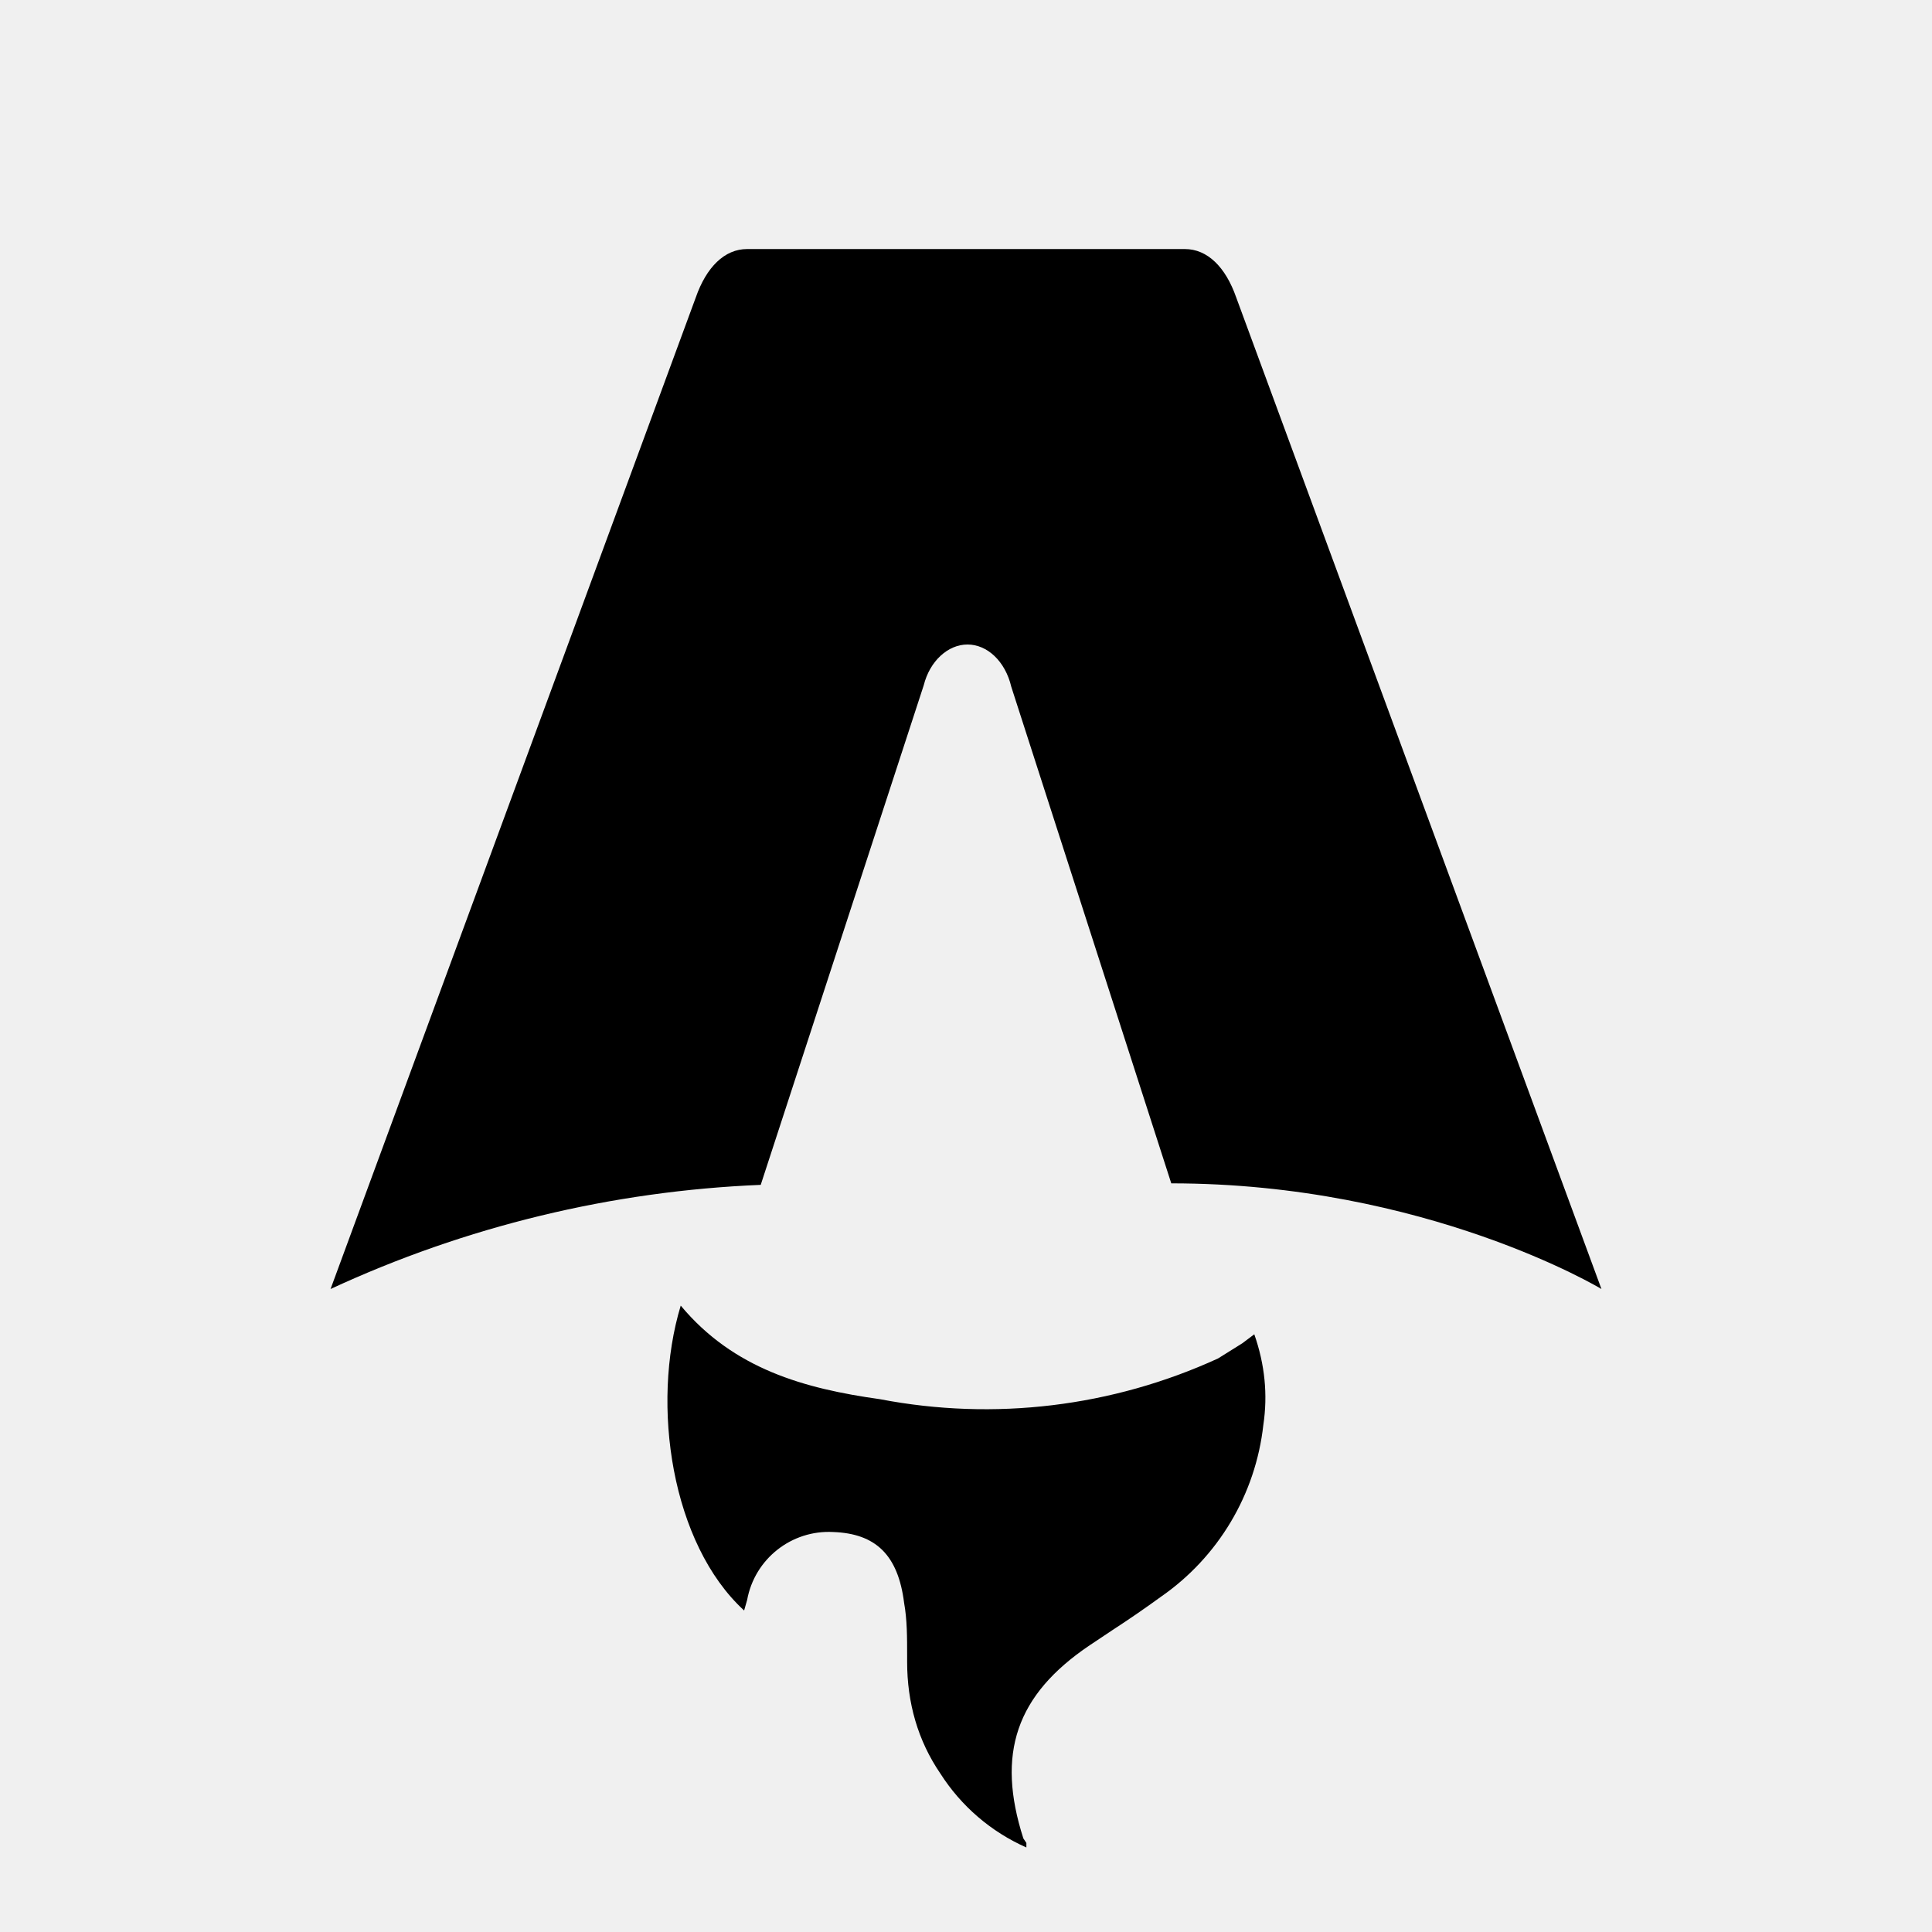
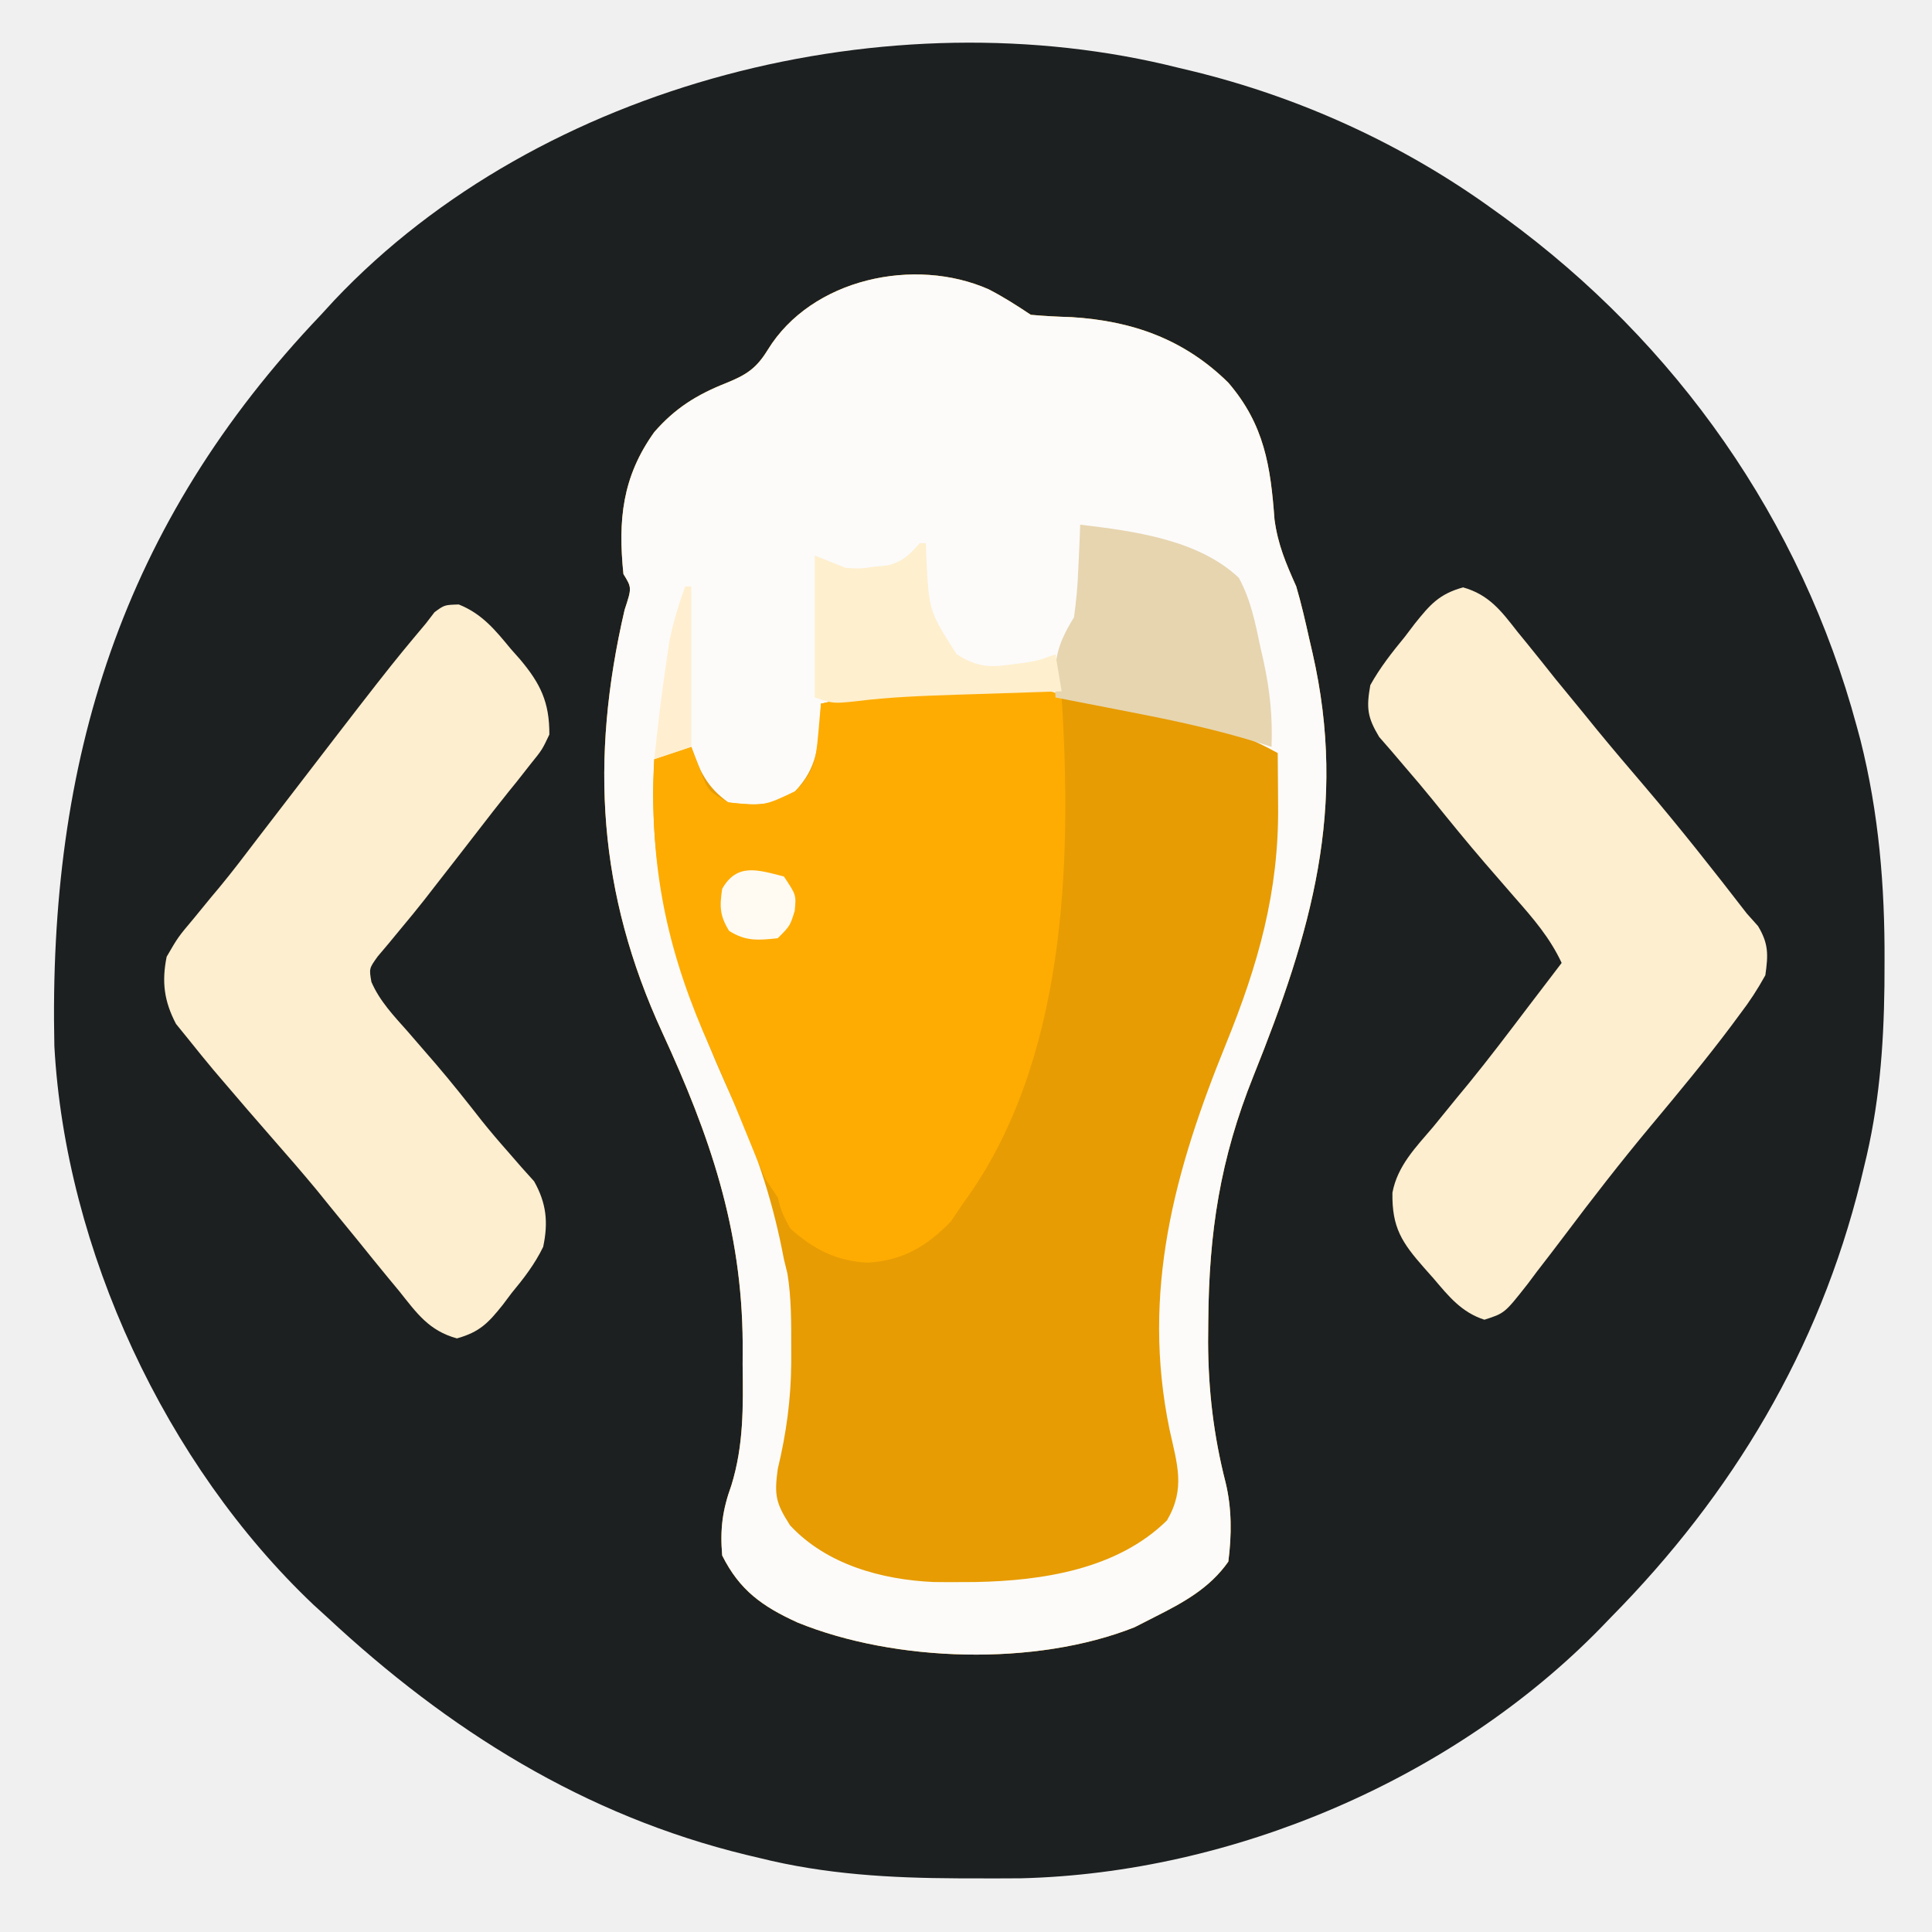
- <svg xmlns="http://www.w3.org/2000/svg" fill="none" viewBox="0 0 128 128">
-   <path d="M50.4 78.5a75.1 75.1 0 0 0-28.5 6.9l24.2-65.7c.7-2 1.9-3.2 3.4-3.2h29c1.5 0 2.7 1.2 3.4 3.2l24.2 65.7s-11.6-7-28.5-7L67 45.5c-.4-1.7-1.6-2.8-2.9-2.8-1.3 0-2.5 1.1-2.9 2.7L50.4 78.5Zm-1.1 28.2Zm-4.2-20.2c-2 6.6-.6 15.8 4.2 20.2a17.5 17.5 0 0 1 .2-.7 5.5 5.5 0 0 1 5.7-4.5c2.8.1 4.3 1.5 4.7 4.7.2 1.1.2 2.3.2 3.5v.4c0 2.7.7 5.2 2.2 7.4a13 13 0 0 0 5.7 4.9v-.3l-.2-.3c-1.8-5.6-.5-9.5 4.4-12.8l1.5-1a73 73 0 0 0 3.2-2.2 16 16 0 0 0 6.8-11.4c.3-2 .1-4-.6-6l-.8.6-1.6 1a37 37 0 0 1-22.4 2.7c-5-.7-9.7-2-13.2-6.2Z" />
-   <style>
-         path { fill: #000; }
-         @media (prefers-color-scheme: dark) {
-             path { fill: #FFF; }
-         }
-     </style>
+ <svg xmlns="http://www.w3.org/2000/svg" version="1.1" width="313" height="313">
+   <path d="M0 0 C0.678 0.161 1.355 0.322 2.054 0.488 C19.621 4.751 36.365 12.397 51 23 C51.569 23.409 52.138 23.819 52.724 24.241 C80.607 44.582 100.815 73.306 109.812 106.688 C110.008 107.411 110.203 108.134 110.404 108.878 C113.388 120.717 114.368 132.57 114.312 144.75 C114.307 146.064 114.301 147.378 114.295 148.732 C114.17 158.781 113.428 168.25 111 178 C110.817 178.763 110.635 179.527 110.446 180.313 C103.692 207.678 89.682 231.065 70 251 C69.454 251.566 68.908 252.133 68.345 252.717 C44.358 277.302 8.631 292.471 -25.637 293.301 C-28.322 293.32 -31.003 293.327 -33.688 293.312 C-34.389 293.311 -35.091 293.309 -35.814 293.307 C-46.781 293.259 -57.327 292.666 -68 290 C-68.679 289.839 -69.358 289.678 -70.058 289.512 C-96.357 283.129 -118.37 269.291 -138 251 C-138.73 250.336 -139.459 249.672 -140.211 248.988 C-164.172 226.281 -180.384 191.48 -182.193 158.481 C-183.194 112.215 -171.306 73.911 -139 40 C-138.283 39.219 -137.567 38.438 -136.828 37.633 C-103.325 2.24 -46.784 -11.784 0 0 Z " fill="#1d2021" transform="translate(191,11)" />
+   <path d="M0 0 C2.407 1.243 4.55 2.616 6.812 4.125 C8.995 4.324 11.185 4.437 13.375 4.5 C23.24 5.099 31.68 8.084 38.812 15.125 C44.657 21.931 45.658 28.661 46.293 37.293 C46.849 41.393 48.133 44.36 49.812 48.125 C50.647 50.952 51.298 53.811 51.938 56.688 C52.191 57.781 52.191 57.781 52.449 58.896 C58.178 83.955 52.233 104.144 42.89 127.423 C37.473 140.929 35.666 152.733 35.562 167.25 C35.548 168.895 35.548 168.895 35.534 170.574 C35.565 178.369 36.43 185.715 38.361 193.27 C39.39 197.495 39.368 201.831 38.812 206.125 C35.768 210.461 31.486 212.773 26.812 215.125 C25.235 215.929 25.235 215.929 23.625 216.75 C7.6 223.125 -15.193 222.421 -30.977 215.988 C-36.633 213.405 -40.342 210.816 -43.188 205.125 C-43.546 200.821 -43.153 197.795 -41.691 193.738 C-39.696 187.275 -39.784 181.027 -39.875 174.312 C-39.872 173.131 -39.869 171.95 -39.865 170.732 C-39.977 152.15 -45.219 137.045 -52.889 120.404 C-63.301 97.809 -64.641 76.228 -59 51.938 C-57.819 48.342 -57.819 48.342 -59.188 46.125 C-60.078 37.374 -59.384 30.373 -54.188 23.125 C-50.814 19.249 -47.311 17.073 -42.562 15.188 C-39.277 13.853 -37.668 12.838 -35.812 9.812 C-28.703 -1.778 -11.981 -5.31 0 0 Z " fill="#E79C03" transform="translate(160.1875,46.875)" />
+   <path d="M0 0 C2.407 1.243 4.55 2.616 6.812 4.125 C8.995 4.324 11.185 4.437 13.375 4.5 C23.24 5.099 31.68 8.084 38.812 15.125 C44.657 21.931 45.658 28.661 46.293 37.293 C46.849 41.393 48.133 44.36 49.812 48.125 C50.647 50.952 51.298 53.811 51.938 56.688 C52.191 57.781 52.191 57.781 52.449 58.896 C58.178 83.955 52.233 104.144 42.89 127.423 C37.473 140.929 35.666 152.733 35.562 167.25 C35.548 168.895 35.548 168.895 35.534 170.574 C35.565 178.369 36.43 185.715 38.361 193.27 C39.39 197.495 39.368 201.831 38.812 206.125 C35.768 210.461 31.486 212.773 26.812 215.125 C25.235 215.929 25.235 215.929 23.625 216.75 C7.6 223.125 -15.193 222.421 -30.977 215.988 C-36.633 213.405 -40.342 210.816 -43.188 205.125 C-43.546 200.821 -43.153 197.795 -41.691 193.738 C-39.696 187.275 -39.784 181.027 -39.875 174.312 C-39.872 173.131 -39.869 171.95 -39.865 170.732 C-39.977 152.15 -45.219 137.045 -52.889 120.404 C-63.301 97.809 -64.641 76.228 -59 51.938 C-57.819 48.342 -57.819 48.342 -59.188 46.125 C-60.078 37.374 -59.384 30.373 -54.188 23.125 C-50.814 19.249 -47.311 17.073 -42.562 15.188 C-39.277 13.853 -37.668 12.838 -35.812 9.812 C-28.703 -1.778 -11.981 -5.31 0 0 Z M-27.188 67.125 C-27.241 68.2 -27.241 68.2 -27.296 69.296 C-27.603 74.746 -28.028 78.217 -32.188 82.125 C-35.387 83.725 -38.715 83.621 -42.188 83.125 C-45.599 80.701 -46.88 78.046 -48.188 74.125 C-50.167 74.785 -52.148 75.445 -54.188 76.125 C-55.473 96.962 -49.701 113.346 -41.099 132.134 C-37.38 140.354 -34.858 148.261 -33.188 157.125 C-32.998 157.9 -32.809 158.674 -32.613 159.473 C-31.98 163.417 -31.997 167.324 -32 171.312 C-31.999 172.161 -31.999 173.009 -31.998 173.884 C-32.048 179.858 -32.791 185.318 -34.188 191.125 C-34.759 195.367 -34.521 196.604 -32.188 200.25 C-26.299 206.586 -17.357 209.054 -8.926 209.426 C-7.451 209.445 -5.975 209.448 -4.5 209.438 C-3.718 209.433 -2.937 209.429 -2.131 209.425 C8.708 209.216 20.84 207.363 28.875 199.438 C31.91 194.249 30.518 190.346 29.281 184.699 C24.684 162.425 30.083 142.789 38.433 122.251 C43.636 109.434 47.021 97.609 46.875 83.688 C46.87 82.861 46.866 82.034 46.861 81.182 C46.85 79.163 46.832 77.144 46.812 75.125 C40.565 71.662 34.657 69.9 27.688 68.438 C26.725 68.225 25.762 68.013 24.77 67.795 C15.571 65.79 7.046 64.943 -2.375 64.938 C-3.544 64.925 -4.712 64.913 -5.916 64.9 C-13.229 64.888 -20.049 65.523 -27.188 67.125 Z " fill="#FCFBFA" transform="translate(160.1875,46.875)" />
+   <path d="M0 0 C1.23 0.001 2.46 0.001 3.727 0.002 C12.734 0.047 12.734 0.047 13.875 1.188 C15.592 28.184 14.533 60.552 -2.125 83.188 C-2.764 84.136 -3.404 85.085 -4.062 86.062 C-8.048 90.169 -11.875 92.397 -17.562 92.75 C-22.614 92.508 -26.394 90.552 -30.125 87.188 C-31.5 84.562 -31.5 84.562 -32.125 82.188 C-32.785 81.198 -33.445 80.207 -34.125 79.188 C-35.242 76.593 -36.323 73.996 -37.375 71.375 C-39.568 65.949 -41.839 60.584 -44.25 55.25 C-50.543 40.432 -52.927 27.259 -52.125 11.188 C-50.145 10.527 -48.165 9.867 -46.125 9.188 C-45.692 10.301 -45.259 11.415 -44.812 12.562 C-43.426 16.363 -43.426 16.363 -40.125 18.188 C-34.306 18.768 -34.306 18.768 -29.188 16.312 C-26.199 13.233 -25.938 11.246 -25.562 7.062 C-25.417 5.438 -25.271 3.812 -25.125 2.188 C-16.693 0.285 -8.624 -0.089 0 0 Z " fill="#FEAC02" transform="translate(158.125,111.8125)" />
+   <path d="M0 0 C3.772 1.511 5.901 4.137 8.422 7.195 C8.916 7.752 9.409 8.309 9.918 8.883 C13.197 12.782 14.702 15.8 14.672 21.07 C13.512 23.527 13.512 23.527 11.609 25.883 C10.877 26.815 10.145 27.747 9.391 28.707 C8.967 29.23 8.542 29.752 8.105 30.291 C6.464 32.328 4.864 34.394 3.266 36.465 C0.898 39.531 -1.476 42.59 -3.863 45.641 C-4.424 46.364 -4.985 47.088 -5.563 47.833 C-6.802 49.404 -8.069 50.954 -9.355 52.487 C-10.33 53.669 -10.33 53.669 -11.324 54.875 C-11.923 55.584 -12.522 56.293 -13.138 57.023 C-14.536 58.978 -14.536 58.978 -14.155 61.152 C-12.803 64.288 -10.506 66.666 -8.266 69.195 C-7.257 70.36 -6.249 71.525 -5.242 72.691 C-4.745 73.265 -4.248 73.838 -3.735 74.429 C-1.154 77.44 1.302 80.546 3.746 83.668 C5.101 85.358 6.504 87.009 7.941 88.629 C8.677 89.476 9.414 90.323 10.172 91.195 C10.842 91.94 11.512 92.685 12.203 93.453 C14.212 97.033 14.507 100.12 13.672 104.07 C12.307 106.882 10.534 109.171 8.547 111.57 C7.835 112.518 7.835 112.518 7.109 113.484 C4.76 116.418 3.38 117.872 -0.301 118.902 C-4.83 117.657 -6.783 114.852 -9.641 111.258 C-10.21 110.571 -10.78 109.884 -11.367 109.176 C-13.038 107.154 -14.685 105.115 -16.328 103.07 C-17.828 101.237 -19.328 99.403 -20.828 97.57 C-21.529 96.703 -22.231 95.835 -22.953 94.941 C-25.298 92.107 -27.702 89.337 -30.128 86.573 C-32.886 83.426 -35.615 80.256 -38.328 77.07 C-38.81 76.506 -39.291 75.941 -39.788 75.359 C-41.096 73.803 -42.369 72.219 -43.641 70.633 C-44.359 69.747 -45.077 68.862 -45.816 67.949 C-47.753 64.26 -48.144 61.108 -47.328 57.07 C-45.492 53.902 -45.492 53.902 -42.953 50.883 C-42.023 49.748 -41.093 48.612 -40.164 47.477 C-39.688 46.908 -39.212 46.34 -38.722 45.754 C-36.598 43.188 -34.594 40.534 -32.578 37.883 C-11.394 10.298 -11.394 10.298 -5.328 3.07 C-4.868 2.471 -4.408 1.871 -3.934 1.254 C-2.328 0.07 -2.328 0.07 0 0 Z " fill="#FCEECE" transform="translate(74.32812,97.92969)" />
+   <path d="M0 0 C4.208 1.192 6.186 3.828 8.777 7.152 C9.299 7.791 9.82 8.43 10.357 9.088 C11.909 10.993 13.437 12.915 14.965 14.84 C16.483 16.696 18.004 18.55 19.527 20.402 C20.243 21.284 20.958 22.166 21.695 23.074 C24.206 26.134 26.77 29.143 29.34 32.152 C35.082 38.892 40.556 45.831 45.965 52.84 C46.563 53.509 47.161 54.178 47.777 54.867 C49.51 57.746 49.434 59.529 48.965 62.84 C47.675 65.161 46.438 67.068 44.84 69.152 C44.397 69.751 43.954 70.35 43.497 70.968 C39.307 76.557 34.846 81.928 30.369 87.288 C25.541 93.08 20.931 99.015 16.403 105.044 C14.938 106.988 13.455 108.915 11.965 110.84 C11.46 111.515 10.954 112.19 10.434 112.886 C6.728 117.596 6.728 117.596 3.449 118.645 C-0.271 117.44 -2.329 114.858 -4.785 111.965 C-5.526 111.131 -5.526 111.131 -6.281 110.281 C-9.925 106.138 -11.539 103.731 -11.451 98.074 C-10.638 93.705 -7.66 90.708 -4.848 87.402 C-3.569 85.834 -2.292 84.265 -1.016 82.695 C-0.03 81.501 -0.03 81.501 0.975 80.283 C4.192 76.333 7.263 72.274 10.34 68.215 C11.431 66.785 12.522 65.355 13.613 63.926 C14.389 62.907 15.165 61.889 15.965 60.84 C14.062 56.76 11.356 53.634 8.402 50.277 C7.312 49.022 6.222 47.765 5.133 46.508 C4.594 45.887 4.056 45.266 3.501 44.626 C0.627 41.284 -2.157 37.87 -4.922 34.438 C-6.375 32.651 -7.859 30.889 -9.367 29.148 C-10.103 28.283 -10.839 27.419 -11.598 26.527 C-12.259 25.768 -12.92 25.009 -13.602 24.227 C-15.523 21.028 -15.688 19.53 -15.035 15.84 C-13.447 12.968 -11.487 10.498 -9.41 7.965 C-8.888 7.276 -8.366 6.588 -7.828 5.879 C-5.344 2.787 -3.887 1.076 0 0 Z " fill="#FCEECF" transform="translate(237.0352,95.16016)" />
+   <path d="M0 0 C8.604 1.022 19.15 2.406 25.703 8.613 C27.639 12.177 28.363 15.863 29.188 19.812 C29.453 20.985 29.453 20.985 29.725 22.182 C30.744 26.891 31.186 31.184 31 36 C30.43 35.815 29.861 35.629 29.274 35.438 C22.224 33.225 15.125 31.708 7.875 30.312 C6.154 29.975 6.154 29.975 4.398 29.631 C1.6 29.083 -1.2 28.539 -4 28 C-4.289 22.312 -4.018 19.867 -1 15 C-0.638 12.331 -0.402 9.86 -0.312 7.188 C-0.278 6.495 -0.244 5.802 -0.209 5.088 C-0.127 3.392 -0.062 1.696 0 0 Z " fill="#E7D5B0" transform="translate(175,85)" />
+   <path d="M0 0 C0.33 0 0.66 0 1 0 C1.026 0.797 1.052 1.593 1.078 2.414 C1.512 11.001 1.512 11.001 6 18 C9.061 19.931 11.004 20.187 14.562 19.688 C15.327 19.588 16.091 19.489 16.879 19.387 C19.178 19.019 19.178 19.019 22 18 C22.495 20.97 22.495 20.97 23 24 C22.199 24.025 21.398 24.05 20.573 24.076 C16.902 24.193 13.232 24.315 9.562 24.438 C7.672 24.496 7.672 24.496 5.744 24.557 C0.392 24.738 -4.907 24.927 -10.223 25.598 C-14 26 -14 26 -17 25 C-17 17.41 -17 9.82 -17 2 C-14.525 2.99 -14.525 2.99 -12 4 C-9.657 4.142 -9.657 4.142 -7.375 3.812 C-6.242 3.698 -6.242 3.698 -5.086 3.582 C-2.63 2.897 -1.67 1.878 0 0 Z " fill="#FEEFCE" transform="translate(149,88)" />
+   <path d="M0 0 C2 3 2 3 1.75 5.562 C1 8 1 8 -1 10 C-4.137 10.334 -6.166 10.528 -8.875 8.812 C-10.407 6.345 -10.428 4.855 -10 2 C-7.597 -2.241 -4.215 -1.073 0 0 Z " fill="#FFFBF3" transform="translate(127,142)" />
+   <path d="M0 0 C0.33 0 0.66 0 1 0 C1 8.58 1 17.16 1 26 C-0.98 26.66 -2.96 27.32 -5 28 C-4.466 22.752 -3.823 17.532 -3.062 12.312 C-2.909 11.257 -2.756 10.201 -2.598 9.113 C-1.99 5.949 -1.086 3.03 0 0 Z " fill="#FFEFD0" transform="translate(111,95)" />
+   <path d="" fill="#FFFFD5" transform="translate(0,0)" />
+   <path d="" fill="#FFFFFF" transform="translate(0,0)" />
+   <path d="" fill="#FFFFFF" transform="translate(0,0)" />
+   <path d="" fill="#FFFFD5" transform="translate(0,0)" />
+   <path d="" fill="#FFFFFF" transform="translate(0,0)" />
</svg>
